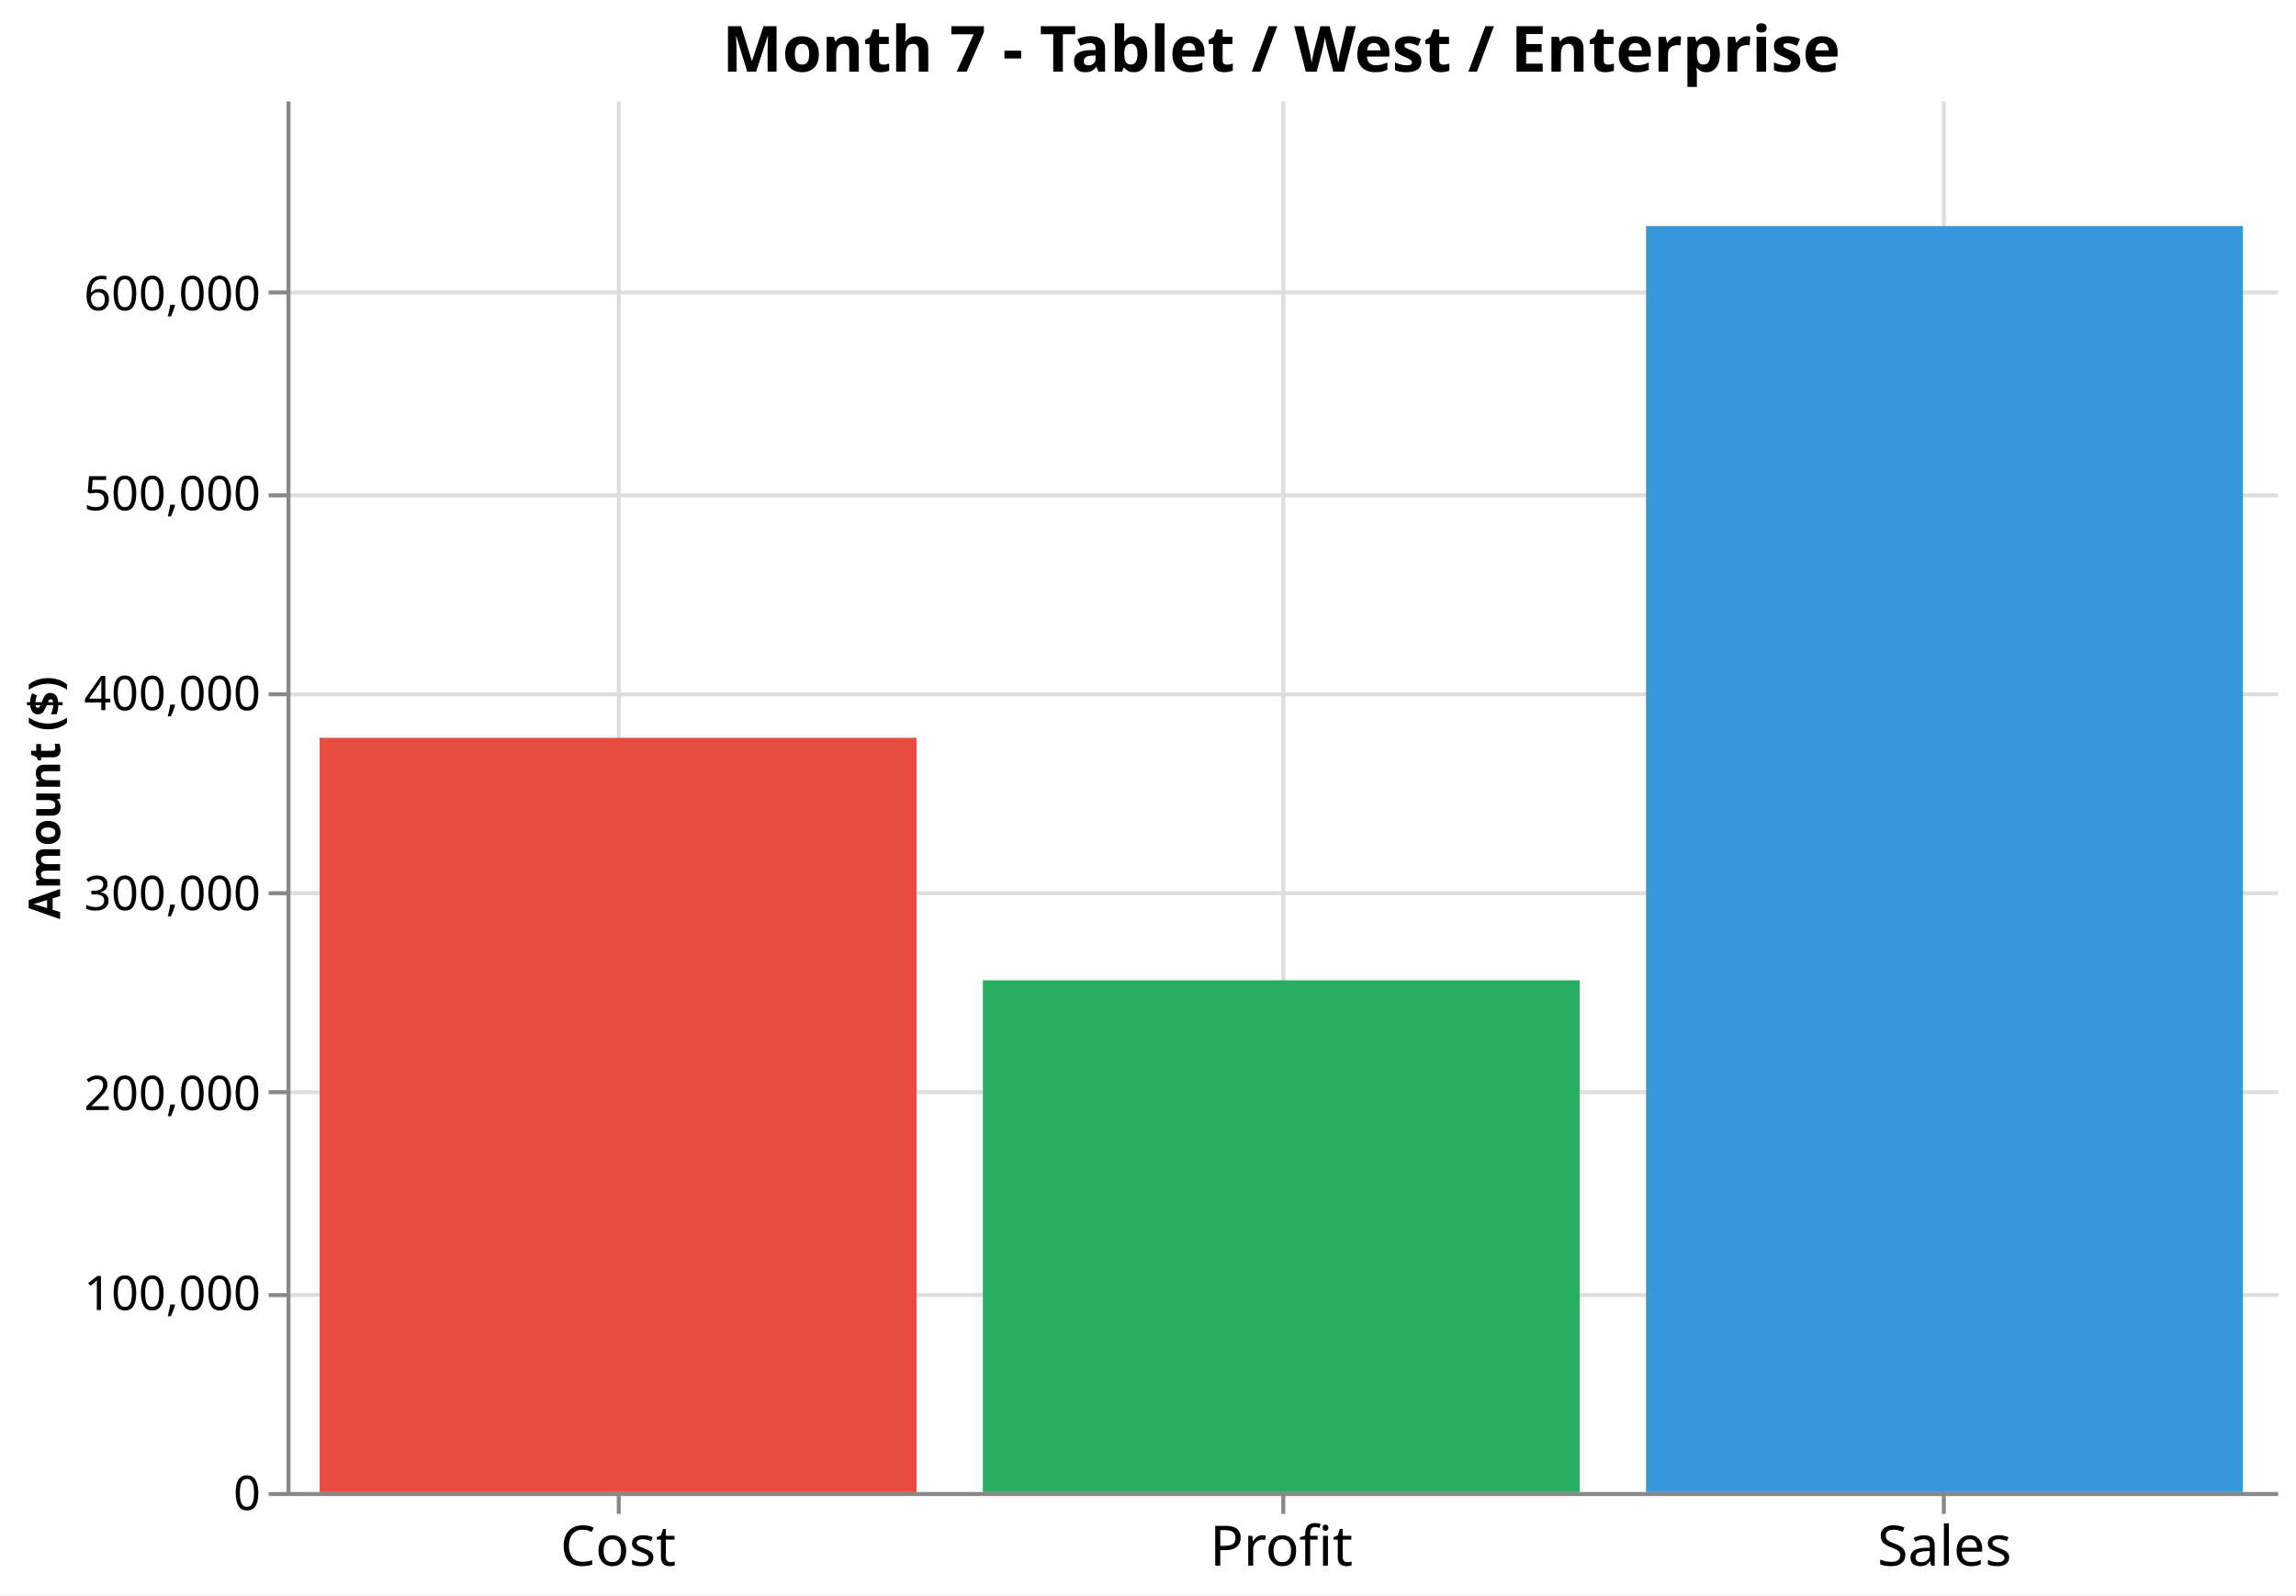
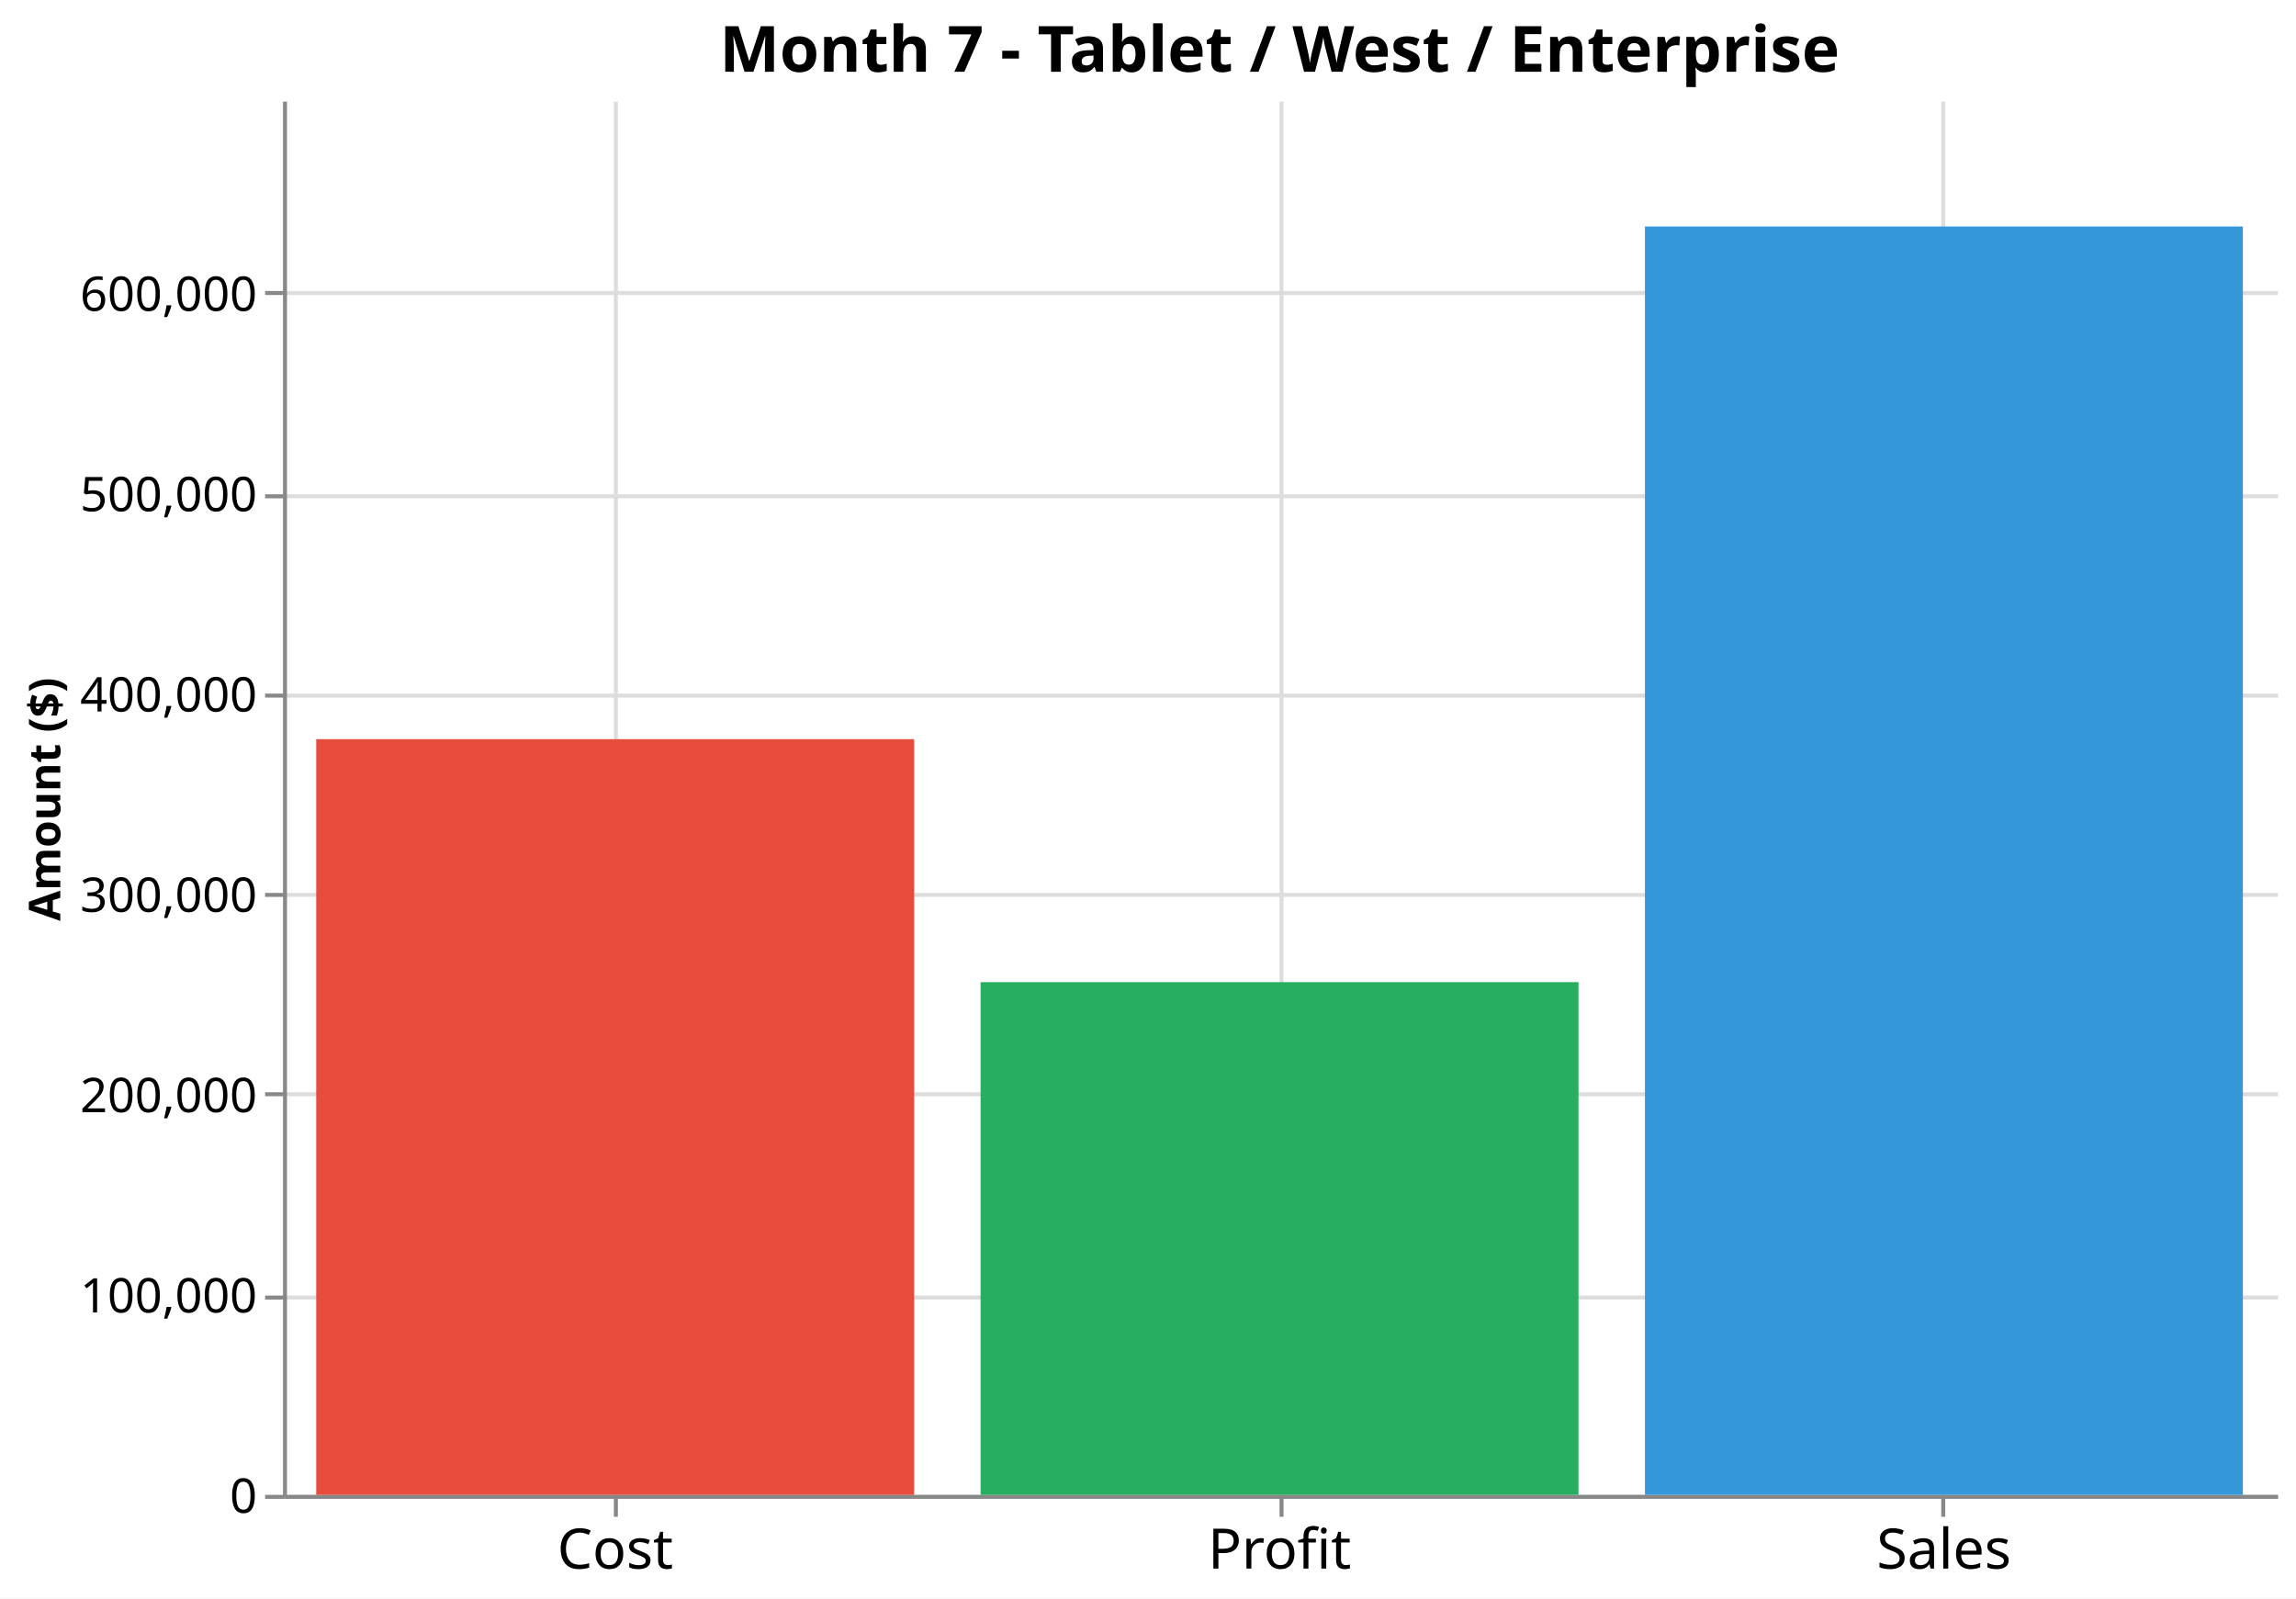
- <svg xmlns="http://www.w3.org/2000/svg" version="1.1" class="marks" width="577" height="401" viewBox="0 0 577 401">
-   <rect width="577" height="401" fill="white" />
-   <g fill="none" stroke-miterlimit="10" transform="translate(72,25)">
+ <svg xmlns="http://www.w3.org/2000/svg" version="1.1" class="marks" width="576" height="401" viewBox="0 0 576 401">
+   <rect width="576" height="401" fill="white" />
+   <g fill="none" stroke-miterlimit="10" transform="translate(71,25)">
    <g class="mark-group role-frame root" role="graphics-object" aria-roledescription="group mark container">
      <g transform="translate(0,0)">
        <path class="background" aria-hidden="true" d="M0,0h500v350h-500Z" />
        <g>
          <g class="mark-group role-axis" aria-hidden="true">
            <g transform="translate(0.5,350.5)">
              <path class="background" aria-hidden="true" d="M0,0h0v0h0Z" pointer-events="none" />
              <g>
                <g class="mark-rule role-axis-grid" pointer-events="none">
                  <line transform="translate(83,-350)" x2="0" y2="350" stroke="#ddd" stroke-width="1" opacity="1" />
                  <line transform="translate(250,-350)" x2="0" y2="350" stroke="#ddd" stroke-width="1" opacity="1" />
                  <line transform="translate(416,-350)" x2="0" y2="350" stroke="#ddd" stroke-width="1" opacity="1" />
                </g>
              </g>
              <path class="foreground" aria-hidden="true" d="" pointer-events="none" display="none" />
            </g>
          </g>
          <g class="mark-group role-axis" aria-hidden="true">
            <g transform="translate(0.5,0.5)">
              <path class="background" aria-hidden="true" d="M0,0h0v0h0Z" pointer-events="none" />
              <g>
                <g class="mark-rule role-axis-grid" pointer-events="none">
                  <line transform="translate(0,350)" x2="500" y2="0" stroke="#ddd" stroke-width="1" opacity="1" />
                  <line transform="translate(0,300)" x2="500" y2="0" stroke="#ddd" stroke-width="1" opacity="1" />
                  <line transform="translate(0,249)" x2="500" y2="0" stroke="#ddd" stroke-width="1" opacity="1" />
                  <line transform="translate(0,199)" x2="500" y2="0" stroke="#ddd" stroke-width="1" opacity="1" />
                  <line transform="translate(0,149)" x2="500" y2="0" stroke="#ddd" stroke-width="1" opacity="1" />
                  <line transform="translate(0,99)" x2="500" y2="0" stroke="#ddd" stroke-width="1" opacity="1" />
                  <line transform="translate(0,48)" x2="500" y2="0" stroke="#ddd" stroke-width="1" opacity="1" />
                </g>
              </g>
              <path class="foreground" aria-hidden="true" d="" pointer-events="none" display="none" />
            </g>
          </g>
          <g class="mark-group role-axis" role="graphics-symbol" aria-roledescription="axis" aria-label="X-axis for a discrete scale with 3 values: Cost, Profit, Sales">
            <g transform="translate(0.5,350.5)">
              <path class="background" aria-hidden="true" d="M0,0h0v0h0Z" pointer-events="none" />
              <g>
                <g class="mark-rule role-axis-tick" pointer-events="none">
                  <line transform="translate(83,0)" x2="0" y2="5" stroke="#888" stroke-width="1" opacity="1" />
                  <line transform="translate(250,0)" x2="0" y2="5" stroke="#888" stroke-width="1" opacity="1" />
                  <line transform="translate(416,0)" x2="0" y2="5" stroke="#888" stroke-width="1" opacity="1" />
                </g>
                <g class="mark-text role-axis-label" pointer-events="none">
                  <text text-anchor="middle" transform="translate(82.83333,18)" font-family="sans-serif" font-size="14px" fill="#000" opacity="1">Cost</text>
                  <text text-anchor="middle" transform="translate(249.5,18)" font-family="sans-serif" font-size="14px" fill="#000" opacity="1">Profit</text>
                  <text text-anchor="middle" transform="translate(416.1667,18)" font-family="sans-serif" font-size="14px" fill="#000" opacity="1">Sales</text>
                </g>
                <g class="mark-rule role-axis-domain" pointer-events="none">
                  <line transform="translate(0,0)" x2="500" y2="0" stroke="#888" stroke-width="1" opacity="1" />
                </g>
              </g>
              <path class="foreground" aria-hidden="true" d="" pointer-events="none" display="none" />
            </g>
          </g>
          <g class="mark-group role-axis" role="graphics-symbol" aria-roledescription="axis" aria-label="Y-axis titled 'Amount ($)' for a linear scale with values from 0 to 696,478">
            <g transform="translate(0.5,0.5)">
              <path class="background" aria-hidden="true" d="M0,0h0v0h0Z" pointer-events="none" />
              <g>
                <g class="mark-rule role-axis-tick" pointer-events="none">
                  <line transform="translate(0,350)" x2="-5" y2="0" stroke="#888" stroke-width="1" opacity="1" />
                  <line transform="translate(0,300)" x2="-5" y2="0" stroke="#888" stroke-width="1" opacity="1" />
                  <line transform="translate(0,249)" x2="-5" y2="0" stroke="#888" stroke-width="1" opacity="1" />
                  <line transform="translate(0,199)" x2="-5" y2="0" stroke="#888" stroke-width="1" opacity="1" />
                  <line transform="translate(0,149)" x2="-5" y2="0" stroke="#888" stroke-width="1" opacity="1" />
                  <line transform="translate(0,99)" x2="-5" y2="0" stroke="#888" stroke-width="1" opacity="1" />
                  <line transform="translate(0,48)" x2="-5" y2="0" stroke="#888" stroke-width="1" opacity="1" />
                </g>
                <g class="mark-text role-axis-label" pointer-events="none">
                  <text text-anchor="end" transform="translate(-7,354)" font-family="sans-serif" font-size="12px" fill="#000" opacity="1">0</text>
                  <text text-anchor="end" transform="translate(-7,303.7471)" font-family="sans-serif" font-size="12px" fill="#000" opacity="1">100,000</text>
                  <text text-anchor="end" transform="translate(-7,253.4943)" font-family="sans-serif" font-size="12px" fill="#000" opacity="1">200,000</text>
                  <text text-anchor="end" transform="translate(-7,203.2414)" font-family="sans-serif" font-size="12px" fill="#000" opacity="1">300,000</text>
                  <text text-anchor="end" transform="translate(-7,152.9885)" font-family="sans-serif" font-size="12px" fill="#000" opacity="1">400,000</text>
                  <text text-anchor="end" transform="translate(-7,102.7357)" font-family="sans-serif" font-size="12px" fill="#000" opacity="1">500,000</text>
                  <text text-anchor="end" transform="translate(-7,52.48281)" font-family="sans-serif" font-size="12px" fill="#000" opacity="1">600,000</text>
                </g>
                <g class="mark-rule role-axis-domain" pointer-events="none">
                  <line transform="translate(0,350)" x2="0" y2="-350" stroke="#888" stroke-width="1" opacity="1" />
                </g>
                <g class="mark-text role-axis-title" pointer-events="none">
-                   <text text-anchor="middle" transform="translate(-55.39551,175) rotate(-90) translate(0,-2)" font-family="sans-serif" font-size="11px" font-weight="bold" fill="#000" opacity="1">Amount ($)</text>
+                   <text text-anchor="middle" transform="translate(-54.37695,175) rotate(-90) translate(0,-2)" font-family="sans-serif" font-size="11px" font-weight="bold" fill="#000" opacity="1">Amount ($)</text>
                </g>
              </g>
              <path class="foreground" aria-hidden="true" d="" pointer-events="none" display="none" />
            </g>
          </g>
          <g class="mark-rect role-mark marks" role="graphics-object" aria-roledescription="rect mark container">
            <path aria-label="Metric: Cost; Amount: 377,228; Color: #e74c3c" role="graphics-symbol" aria-roledescription="bar" d="M8.333,160.432h150v189.568h-150Z" fill="#e74c3c" />
            <path aria-label="Metric: Profit; Amount: 255,933; Color: #27ae60" role="graphics-symbol" aria-roledescription="bar" d="M175,221.386h150v128.614h-150Z" fill="#27ae60" />
            <path aria-label="Metric: Sales; Amount: 633,162; Color: #3498db" role="graphics-symbol" aria-roledescription="bar" d="M341.667,31.818h150v318.182h-150Z" fill="#3498db" />
          </g>
          <g class="mark-group role-title">
            <g transform="translate(250,-20)">
              <path class="background" aria-hidden="true" d="M0,0h0v0h0Z" pointer-events="none" />
              <g>
                <g class="mark-text role-title-text" role="graphics-symbol" aria-roledescription="title" aria-label="Title text 'Month 7 - Tablet / West / Enterprise'" pointer-events="none">
                  <text text-anchor="middle" transform="translate(0,13)" font-family="sans-serif" font-size="16px" font-weight="bold" fill="#000" opacity="1">Month 7 - Tablet / West / Enterprise</text>
                </g>
              </g>
              <path class="foreground" aria-hidden="true" d="" pointer-events="none" display="none" />
            </g>
          </g>
        </g>
        <path class="foreground" aria-hidden="true" d="" display="none" />
      </g>
    </g>
  </g>
</svg>
